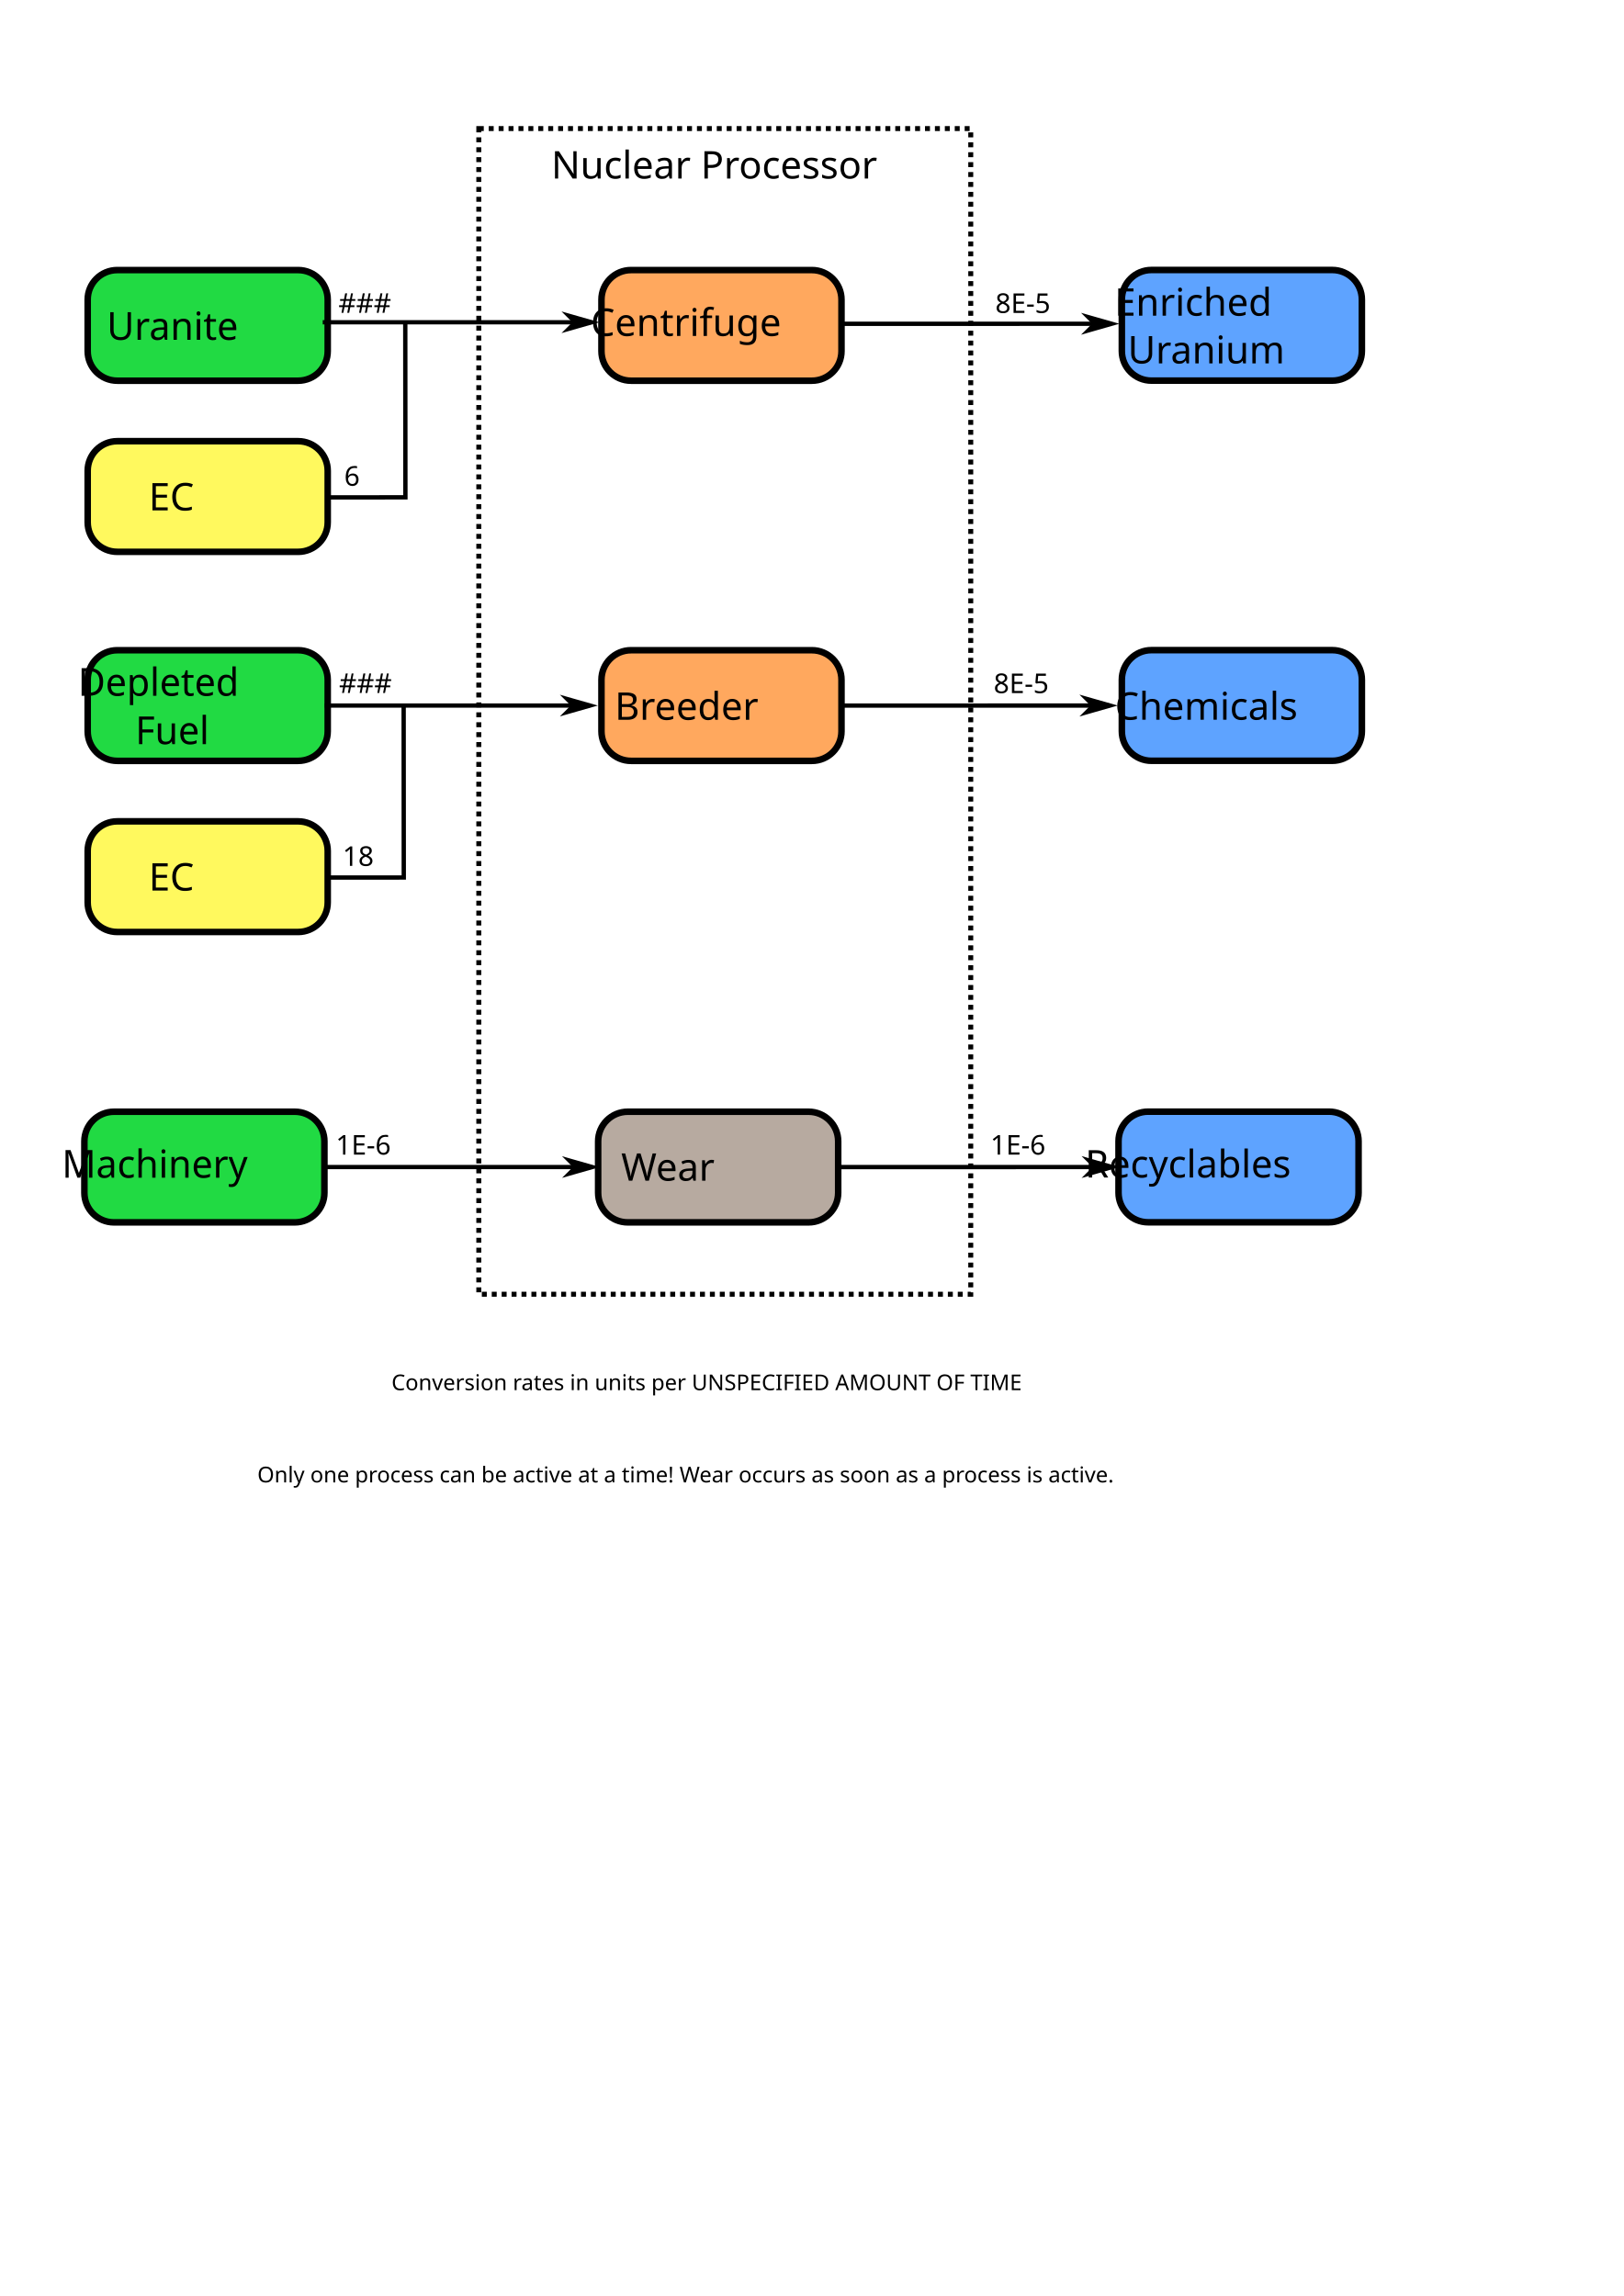
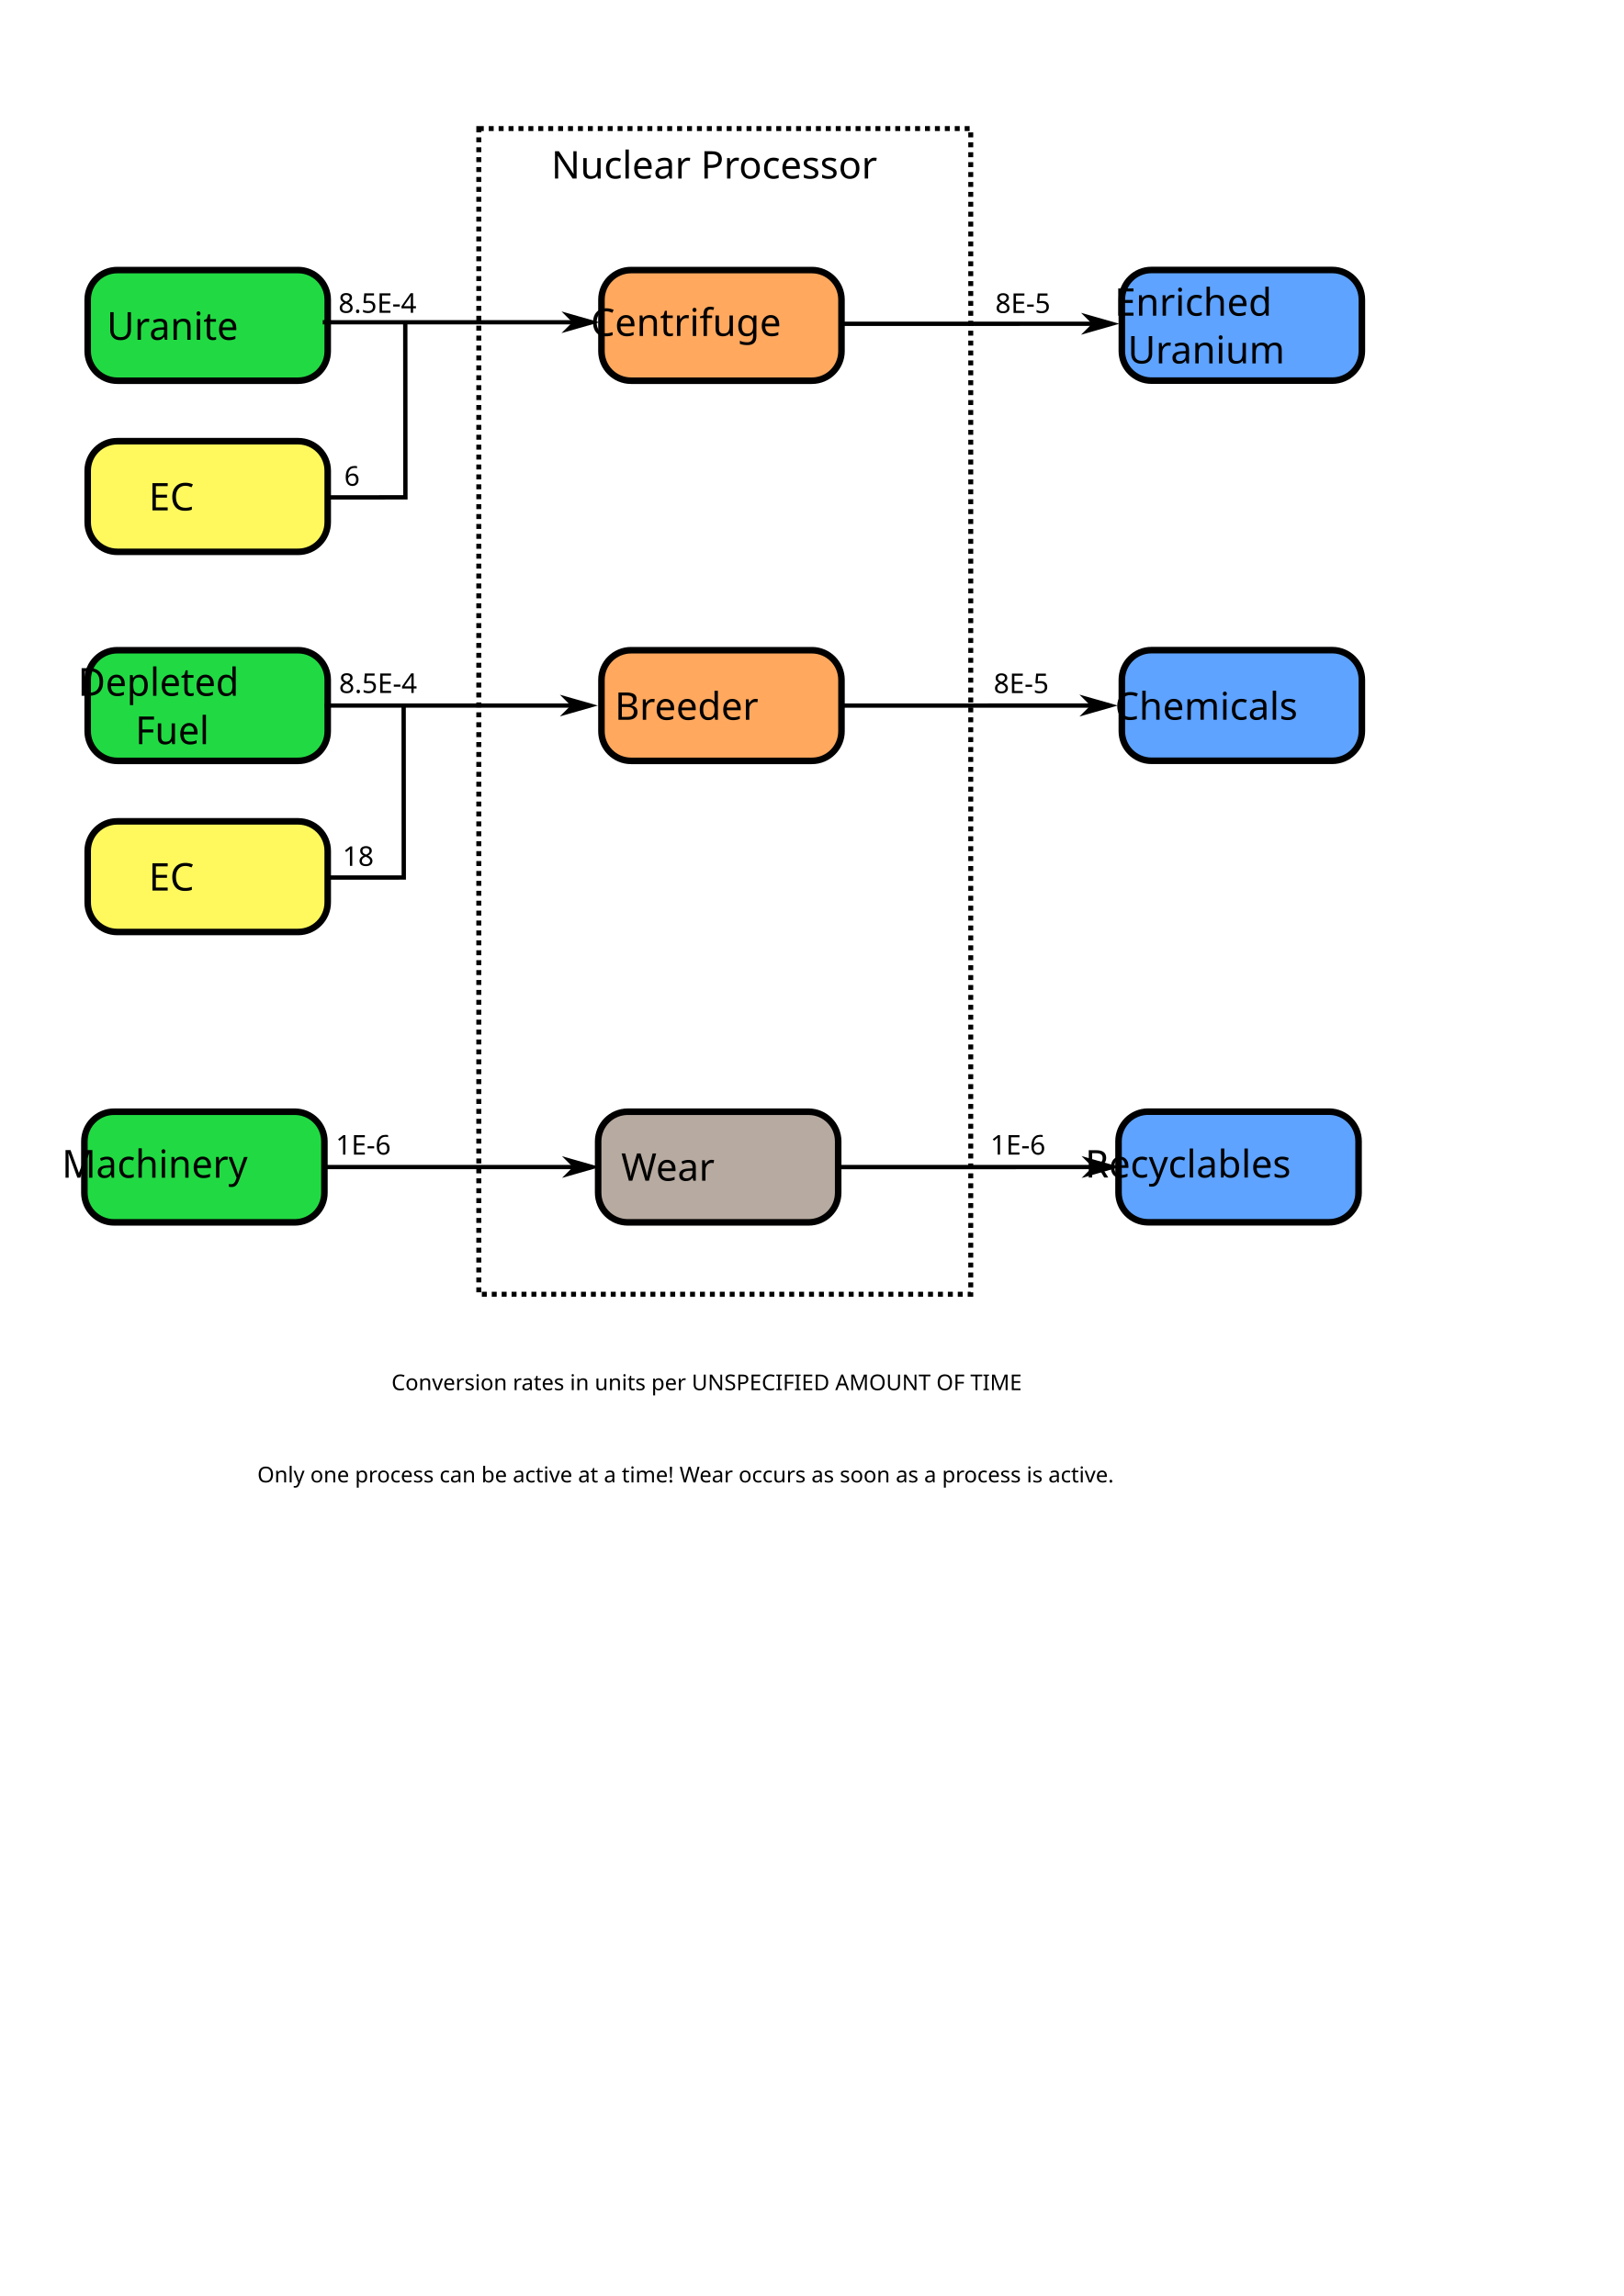
<svg xmlns="http://www.w3.org/2000/svg" width="210mm" height="297mm" viewBox="0 0 744.094 1052.362" id="svg2" version="1.1">
  <defs id="defs4">
    <marker orient="auto" refY="0" refX="0" id="marker6522" style="overflow:visible">
      <path id="path6524" d="M 0,0 5,-5 -12.5,0 5,5 0,0 Z" style="fill:#000000;fill-opacity:1;fill-rule:evenodd;stroke:#000000;stroke-width:1pt;stroke-opacity:1" transform="matrix(-0.4,0,0,-0.4,-4,0)" />
    </marker>
    <marker style="overflow:visible" id="marker6440" refX="0" refY="0" orient="auto">
      <path transform="matrix(-0.4,0,0,-0.4,-4,0)" style="fill:#000000;fill-opacity:1;fill-rule:evenodd;stroke:#000000;stroke-width:1pt;stroke-opacity:1" d="M 0,0 5,-5 -12.5,0 5,5 0,0 Z" id="path6442" />
    </marker>
    <marker orient="auto" refY="0" refX="0" id="marker5517" style="overflow:visible">
      <path id="path5519" d="M 0,0 5,-5 -12.5,0 5,5 0,0 Z" style="fill:#000000;fill-opacity:1;fill-rule:evenodd;stroke:#000000;stroke-width:1pt;stroke-opacity:1" transform="matrix(-0.4,0,0,-0.4,-4,0)" />
    </marker>
    <marker style="overflow:visible" id="marker5236" refX="0" refY="0" orient="auto">
      <path transform="matrix(-0.4,0,0,-0.4,-4,0)" style="fill:#000000;fill-opacity:1;fill-rule:evenodd;stroke:#000000;stroke-width:1pt;stroke-opacity:1" d="M 0,0 5,-5 -12.5,0 5,5 0,0 Z" id="path5238" />
    </marker>
    <marker style="overflow:visible;" id="marker4910" refX="0.0" refY="0.0" orient="auto">
      <path transform="scale(0.4) rotate(180) translate(10,0)" style="fill-rule:evenodd;stroke:#000000;stroke-width:1pt;stroke-opacity:1;fill:#000000;fill-opacity:1" d="M 0.0,0.0 L 5.0,-5.0 L -12.5,0.0 L 5.0,5.0 L 0.0,0.0 z " id="path4912" />
    </marker>
    <marker orient="auto" refY="0.0" refX="0.0" id="Arrow1Mend" style="overflow:visible;">
      <path id="path4243" d="M 0.0,0.0 L 5.0,-5.0 L -12.5,0.0 L 5.0,5.0 L 0.0,0.0 z " style="fill-rule:evenodd;stroke:#000000;stroke-width:1pt;stroke-opacity:1;fill:#000000;fill-opacity:1" transform="scale(0.4) rotate(180) translate(10,0)" />
    </marker>
    <marker orient="auto" refY="0.0" refX="0.0" id="Arrow1Lend" style="overflow:visible;">
      <path id="path4237" d="M 0.0,0.0 L 5.0,-5.0 L -12.5,0.0 L 5.0,5.0 L 0.0,0.0 z " style="fill-rule:evenodd;stroke:#000000;stroke-width:1pt;stroke-opacity:1;fill:#000000;fill-opacity:1" transform="scale(0.8) rotate(180) translate(12.5,0)" />
    </marker>
    <marker orient="auto" refY="0" refX="0" id="Arrow1Mend-6" style="overflow:visible">
      <path id="path4243-6" d="M 0,0 5,-5 -12.5,0 5,5 0,0 Z" style="fill:#000000;fill-opacity:1;fill-rule:evenodd;stroke:#000000;stroke-width:1pt;stroke-opacity:1" transform="matrix(-0.4,0,0,-0.4,-4,0)" />
    </marker>
    <marker orient="auto" refY="0" refX="0" id="marker5517-4" style="overflow:visible">
      <path id="path5519-1" d="M 0,0 5,-5 -12.5,0 5,5 0,0 Z" style="fill:#000000;fill-opacity:1;fill-rule:evenodd;stroke:#000000;stroke-width:1pt;stroke-opacity:1" transform="matrix(-0.4,0,0,-0.4,-4,0)" />
    </marker>
    <marker orient="auto" refY="0" refX="0" id="marker5517-4-9" style="overflow:visible">
      <path id="path5519-1-0" d="M 0,0 5,-5 -12.5,0 5,5 0,0 Z" style="fill:#000000;fill-opacity:1;fill-rule:evenodd;stroke:#000000;stroke-width:1pt;stroke-opacity:1" transform="matrix(-0.4,0,0,-0.4,-4,0)" />
    </marker>
  </defs>
  <g id="layer1">
    <flowRoot xml:space="preserve" id="flowRoot4144" style="fill:black;stroke:none;stroke-opacity:1;stroke-width:1px;stroke-linejoin:miter;stroke-linecap:butt;fill-opacity:1;font-family:sans-serif;font-style:normal;font-weight:normal;font-size:40px;line-height:125%;letter-spacing:0px;word-spacing:0px">
      <flowRegion id="flowRegion4146">
        <rect id="rect4148" width="223.571" height="91.429" x="180.714" y="74.505" />
      </flowRegion>
      <flowPara id="flowPara4150" />
    </flowRoot>
    <flowRoot xml:space="preserve" id="flowRoot4171" style="fill:black;stroke:none;stroke-opacity:1;stroke-width:1px;stroke-linejoin:miter;stroke-linecap:butt;fill-opacity:1;font-family:sans-serif;font-style:normal;font-weight:normal;font-size:25px;line-height:125%;letter-spacing:0px;word-spacing:0px">
      <flowRegion id="flowRegion4173">
        <rect id="rect4175" width="258.571" height="77.143" x="15" y="215.219" />
      </flowRegion>
      <flowPara id="flowPara4177" />
    </flowRoot>
    <rect style="fill:#00ff00;fill-opacity:0;stroke:#000000;stroke-width:2.272;stroke-miterlimit:4;stroke-dasharray:2.272, 2.272;stroke-dashoffset:0;stroke-opacity:1" id="rect4181" width="225.442" height="534.279" x="219.422" y="58.927" />
    <text xml:space="preserve" style="font-style:normal;font-weight:normal;font-size:25px;line-height:125%;font-family:sans-serif;letter-spacing:0px;word-spacing:0px;fill:#000000;fill-opacity:1;stroke:none;stroke-width:1px;stroke-linecap:butt;stroke-linejoin:miter;stroke-opacity:1" x="252.628" y="81.821" id="text4183">
      <tspan x="252.628" y="81.821" id="tspan4187" style="font-size:17.5px">Nuclear Processor</tspan>
    </text>
    <text xml:space="preserve" style="font-style:normal;font-weight:normal;font-size:16.25px;line-height:125%;font-family:sans-serif;letter-spacing:0px;word-spacing:0px;fill:#000000;fill-opacity:1;stroke:none;stroke-width:1px;stroke-linecap:butt;stroke-linejoin:miter;stroke-opacity:1;" x="479.317" y="269.494" id="text4815">
      <tspan id="tspan4817" x="479.317" y="269.494" />
    </text>
    <flowRoot xml:space="preserve" id="flowRoot4841" style="fill:black;stroke:none;stroke-opacity:1;stroke-width:1px;stroke-linejoin:miter;stroke-linecap:butt;fill-opacity:1;font-family:sans-serif;font-style:normal;font-weight:normal;font-size:25px;line-height:125%;letter-spacing:0px;word-spacing:0px">
      <flowRegion id="flowRegion4843">
        <rect id="rect4845" width="89.904" height="45.962" x="172.736" y="106.859" />
      </flowRegion>
      <flowPara id="flowPara4847" />
    </flowRoot>
    <path style="display:none;fill:none;fill-rule:evenodd;stroke:#000000;stroke-width:1px;stroke-linecap:butt;stroke-linejoin:miter;stroke-opacity:1" d="M 471.236,212.42 25.254,12.41" id="path5068" />
    <text xml:space="preserve" style="font-style:normal;font-weight:normal;font-size:10px;line-height:125%;font-family:sans-serif;letter-spacing:0px;word-spacing:0px;fill:#000000;fill-opacity:1;stroke:none;stroke-width:1px;stroke-linecap:butt;stroke-linejoin:miter;stroke-opacity:1" x="179.404" y="637.183" id="text5772">
      <tspan id="tspan5774" x="179.404" y="637.183">Conversion rates in units per UNSPECIFIED AMOUNT OF TIME</tspan>
    </text>
    <rect style="fill:#ff7600;fill-opacity:0.631;fill-rule:evenodd;stroke:#000000;stroke-width:3;stroke-linecap:butt;stroke-linejoin:miter;stroke-miterlimit:4;stroke-dasharray:none;stroke-opacity:1" id="rect3336" width="110" height="50.714" x="275.628" y="123.784" ry="13.571" />
    <text xml:space="preserve" style="font-style:normal;font-weight:normal;font-size:25px;line-height:125%;font-family:sans-serif;text-align:center;letter-spacing:0px;word-spacing:0px;text-anchor:middle;fill:#000000;fill-opacity:1;stroke:none;stroke-width:1px;stroke-linecap:butt;stroke-linejoin:miter;stroke-opacity:1" x="330.602" y="153.969" id="text4140">
      <tspan x="330.602" y="153.969" style="font-size:17.5px;text-align:center;text-anchor:middle" id="tspan4231">Centrifuge</tspan>
    </text>
    <rect style="fill:#00d428;fill-opacity:0.871;fill-rule:evenodd;stroke:#000000;stroke-width:3;stroke-linecap:butt;stroke-linejoin:miter;stroke-miterlimit:4;stroke-dasharray:none;stroke-opacity:1" id="rect3336-1" width="110" height="50.714" x="40.182" y="123.784" ry="13.571" />
    <text xml:space="preserve" style="font-style:normal;font-weight:normal;font-size:24.673px;line-height:125%;font-family:sans-serif;text-align:center;letter-spacing:0px;word-spacing:0px;text-anchor:middle;fill:#000000;fill-opacity:1;stroke:none;stroke-width:1px;stroke-linecap:butt;stroke-linejoin:miter;stroke-opacity:1" x="96.147" y="153.717" id="text4167" transform="scale(0.9869375,1.013235)">
      <tspan x="96.147" y="153.717" style="font-size:17.5px;text-align:center;text-anchor:middle" id="tspan4239">Uranite</tspan>
    </text>
    <path style="fill:none;fill-rule:evenodd;stroke:#000000;stroke-width:1.958;stroke-linecap:butt;stroke-linejoin:miter;stroke-miterlimit:4;stroke-dasharray:none;stroke-opacity:1;marker-end:url(#Arrow1Mend)" d="m 147.894,147.712 122.964,0" id="path4228" />
    <text xml:space="preserve" style="font-style:normal;font-weight:normal;font-size:25px;line-height:125%;font-family:sans-serif;letter-spacing:0px;word-spacing:0px;fill:#000000;fill-opacity:1;stroke:none;stroke-width:1px;stroke-linecap:butt;stroke-linejoin:miter;stroke-opacity:1" x="156.1" y="143.427" id="text4819-7">
      <tspan id="tspan4821-8" x="156.1" y="143.427" style="font-size:12.5px" />
    </text>
    <rect style="fill:#006dff;fill-opacity:0.631;fill-rule:evenodd;stroke:#000000;stroke-width:3;stroke-linecap:butt;stroke-linejoin:miter;stroke-miterlimit:4;stroke-dasharray:none;stroke-opacity:1" id="rect3336-7-5" width="110" height="50.714" x="514.104" y="123.746" ry="13.571" />
    <text xml:space="preserve" style="font-style:normal;font-weight:normal;font-size:25px;line-height:125%;font-family:sans-serif;letter-spacing:0px;word-spacing:0px;fill:#000000;fill-opacity:1;stroke:none;stroke-width:1px;stroke-linecap:butt;stroke-linejoin:miter;stroke-opacity:1" x="569.061" y="144.69" id="text4811-8">
      <tspan x="571.847" y="144.69" id="tspan5120" style="font-size:17.5px;text-align:center;text-anchor:middle">Enriched </tspan>
      <tspan x="569.061" y="166.565" style="font-size:17.5px;text-align:center;text-anchor:middle" id="tspan4414">Uranium</tspan>
    </text>
    <path style="fill:none;fill-rule:evenodd;stroke:#000000;stroke-width:1.979;stroke-linecap:butt;stroke-linejoin:miter;stroke-miterlimit:4;stroke-dasharray:none;stroke-opacity:1;marker-end:url(#Arrow1Mend-6)" d="m 385.282,148.418 123.811,-0.021" id="path5124" />
    <text xml:space="preserve" style="font-style:normal;font-weight:normal;font-size:25px;line-height:125%;font-family:sans-serif;letter-spacing:0px;word-spacing:0px;fill:#000000;fill-opacity:1;stroke:none;stroke-width:1px;stroke-linecap:butt;stroke-linejoin:miter;stroke-opacity:1" x="456.107" y="143.427" id="text4819-7-1">
      <tspan id="tspan4821-8-6" x="456.107" y="143.427" style="font-size:12.5px">8E-5</tspan>
    </text>
    <rect style="fill:#fff600;fill-opacity:0.631;fill-rule:evenodd;stroke:#000000;stroke-width:3;stroke-linecap:butt;stroke-linejoin:miter;stroke-miterlimit:4;stroke-dasharray:none;stroke-opacity:1" id="rect3336-3" width="110" height="50.714" x="40.182" y="202.216" ry="13.571" />
    <text xml:space="preserve" style="font-style:normal;font-weight:normal;font-size:25px;line-height:125%;font-family:sans-serif;text-align:center;letter-spacing:0px;word-spacing:0px;text-anchor:middle;fill:#000000;fill-opacity:1;stroke:none;stroke-width:1px;stroke-linecap:butt;stroke-linejoin:miter;stroke-opacity:1" x="94.806" y="233.943" id="text4140-2">
      <tspan x="94.806" y="233.943" style="font-size:17.5px;text-align:center;text-anchor:middle" id="tspan4231-1">EC</tspan>
    </text>
    <path style="fill:none;fill-rule:evenodd;stroke:#000000;stroke-width:1.992;stroke-linecap:butt;stroke-linejoin:miter;stroke-miterlimit:4;stroke-dasharray:none;stroke-opacity:1" d="m 149.889,227.961 35.895,-0.008 -0.058,-80.007" id="path4330" />
    <text xml:space="preserve" style="font-style:normal;font-weight:normal;font-size:25px;line-height:125%;font-family:sans-serif;letter-spacing:0px;word-spacing:0px;fill:#000000;fill-opacity:1;stroke:none;stroke-width:1px;stroke-linecap:butt;stroke-linejoin:miter;stroke-opacity:1" x="157.742" y="222.627" id="text4819-7-16">
      <tspan id="tspan4821-8-7" x="157.742" y="222.627" style="font-size:12.5px">6</tspan>
    </text>
    <rect style="fill:#ff7600;fill-opacity:0.631;fill-rule:evenodd;stroke:#000000;stroke-width:3;stroke-linecap:butt;stroke-linejoin:miter;stroke-miterlimit:4;stroke-dasharray:none;stroke-opacity:1" id="rect3336-8" width="110" height="50.714" x="275.628" y="298.027" ry="13.571" />
    <text xml:space="preserve" style="font-style:normal;font-weight:normal;font-size:25px;line-height:125%;font-family:sans-serif;text-align:center;letter-spacing:0px;word-spacing:0px;text-anchor:middle;fill:#000000;fill-opacity:1;stroke:none;stroke-width:1px;stroke-linecap:butt;stroke-linejoin:miter;stroke-opacity:1" x="330.888" y="329.909" id="text4140-8">
      <tspan x="330.888" y="329.909" style="font-size:17.5px;text-align:center;text-anchor:middle" id="tspan4231-8">Breeder</tspan>
    </text>
    <rect style="fill:#00d428;fill-opacity:0.871;fill-rule:evenodd;stroke:#000000;stroke-width:3;stroke-linecap:butt;stroke-linejoin:miter;stroke-miterlimit:4;stroke-dasharray:none;stroke-opacity:1" id="rect3336-1-6" width="110" height="50.714" x="40.182" y="298.027" ry="13.571" />
    <text xml:space="preserve" style="font-style:normal;font-weight:normal;font-size:24.673px;line-height:125%;font-family:sans-serif;text-align:center;letter-spacing:0px;word-spacing:0px;text-anchor:middle;fill:#000000;fill-opacity:1;stroke:none;stroke-width:1px;stroke-linecap:butt;stroke-linejoin:miter;stroke-opacity:1" x="96.014" y="314.747" id="text4167-7" transform="scale(0.9869375,1.013235)">
      <tspan x="96.014" y="314.747" style="font-size:17.5px;text-align:center;text-anchor:middle" id="tspan4239-9">Depleted</tspan>
      <tspan x="96.014" y="336.622" style="font-size:17.5px;text-align:center;text-anchor:middle" id="tspan4556">Fuel</tspan>
    </text>
    <path style="fill:none;fill-rule:evenodd;stroke:#000000;stroke-width:1.958;stroke-linecap:butt;stroke-linejoin:miter;stroke-miterlimit:4;stroke-dasharray:none;stroke-opacity:1;marker-end:url(#marker5236)" d="m 148.867,323.385 121.248,0" id="path4228-6" />
    <text xml:space="preserve" style="font-style:normal;font-weight:normal;font-size:25px;line-height:125%;font-family:sans-serif;letter-spacing:0px;word-spacing:0px;fill:#000000;fill-opacity:1;stroke:none;stroke-width:1px;stroke-linecap:butt;stroke-linejoin:miter;stroke-opacity:1" x="155.356" y="317.606" id="text4819-7-5">
-       <tspan id="tspan4821-8-2" x="155.356" y="317.606" style="font-size:12.5px">###</tspan>
+       <tspan id="tspan4821-8-2" x="155.356" y="317.606" style="font-size:12.5px">8.5E-4</tspan>
    </text>
    <rect style="fill:#006dff;fill-opacity:0.631;fill-rule:evenodd;stroke:#000000;stroke-width:3;stroke-linecap:butt;stroke-linejoin:miter;stroke-miterlimit:4;stroke-dasharray:none;stroke-opacity:1" id="rect3336-7-5-9" width="110" height="50.714" x="514.104" y="297.99" ry="13.571" />
    <text xml:space="preserve" style="font-style:normal;font-weight:normal;font-size:25px;line-height:125%;font-family:sans-serif;letter-spacing:0px;word-spacing:0px;fill:#000000;fill-opacity:1;stroke:none;stroke-width:1px;stroke-linecap:butt;stroke-linejoin:miter;stroke-opacity:1" x="569.061" y="329.871" id="text4811-8-9">
      <tspan x="569.061" y="329.871" id="tspan5120-6" style="font-size:17.5px;text-align:center;text-anchor:middle">Chemicals</tspan>
    </text>
    <path style="fill:none;fill-rule:evenodd;stroke:#000000;stroke-width:1.979;stroke-linecap:butt;stroke-linejoin:miter;stroke-miterlimit:4;stroke-dasharray:none;stroke-opacity:1;marker-end:url(#marker5517)" d="m 384.538,323.403 123.811,-0.021" id="path5124-2" />
    <text xml:space="preserve" style="font-style:normal;font-weight:normal;font-size:25px;line-height:125%;font-family:sans-serif;letter-spacing:0px;word-spacing:0px;fill:#000000;fill-opacity:1;stroke:none;stroke-width:1px;stroke-linecap:butt;stroke-linejoin:miter;stroke-opacity:1" x="455.363" y="317.67" id="text4819-7-1-9">
      <tspan id="tspan4821-8-6-5" x="455.363" y="317.67" style="font-size:12.5px">8E-5</tspan>
    </text>
    <rect style="fill:#fff600;fill-opacity:0.631;fill-rule:evenodd;stroke:#000000;stroke-width:3;stroke-linecap:butt;stroke-linejoin:miter;stroke-miterlimit:4;stroke-dasharray:none;stroke-opacity:1" id="rect3336-3-1" width="110" height="50.714" x="40.182" y="376.459" ry="13.571" />
    <text xml:space="preserve" style="font-style:normal;font-weight:normal;font-size:25px;line-height:125%;font-family:sans-serif;text-align:center;letter-spacing:0px;word-spacing:0px;text-anchor:middle;fill:#000000;fill-opacity:1;stroke:none;stroke-width:1px;stroke-linecap:butt;stroke-linejoin:miter;stroke-opacity:1" x="94.806" y="408.187" id="text4140-2-6">
      <tspan x="94.806" y="408.187" style="font-size:17.5px;text-align:center;text-anchor:middle" id="tspan4231-1-7">EC</tspan>
    </text>
    <path style="fill:none;fill-rule:evenodd;stroke:#000000;stroke-width:1.989;stroke-linecap:butt;stroke-linejoin:miter;stroke-miterlimit:4;stroke-dasharray:none;stroke-opacity:1" d="m 149.144,402.207 35.896,-0.008 -0.058,-78.701" id="path4330-1" />
    <text xml:space="preserve" style="font-style:normal;font-weight:normal;font-size:25px;line-height:125%;font-family:sans-serif;letter-spacing:0px;word-spacing:0px;fill:#000000;fill-opacity:1;stroke:none;stroke-width:1px;stroke-linecap:butt;stroke-linejoin:miter;stroke-opacity:1" x="156.998" y="396.87" id="text4819-7-16-5">
      <tspan id="tspan4821-8-7-8" x="156.998" y="396.87" style="font-size:12.5px">18</tspan>
    </text>
    <g id="g6664" transform="translate(0.6276455,-252.4698)">
      <rect ry="13.571" y="762.024" x="273.485" height="50.714" width="110" id="rect3336-8-1-8" style="fill:#8d7969;fill-opacity:0.631;fill-rule:evenodd;stroke:#000000;stroke-width:3;stroke-linecap:butt;stroke-linejoin:miter;stroke-miterlimit:4;stroke-dasharray:none;stroke-opacity:1" />
      <text id="text4140-8-2-3" y="793.636" x="328.203" style="font-style:normal;font-weight:normal;font-size:25px;line-height:125%;font-family:sans-serif;text-align:center;letter-spacing:0px;word-spacing:0px;text-anchor:middle;fill:#000000;fill-opacity:1;stroke:none;stroke-width:1px;stroke-linecap:butt;stroke-linejoin:miter;stroke-opacity:1" xml:space="preserve">
        <tspan id="tspan4231-8-1-0" style="font-size:17.5px;text-align:center;text-anchor:middle" y="793.636" x="328.203">Wear</tspan>
      </text>
      <rect ry="13.571" y="762.024" x="38.039" height="50.714" width="110" id="rect3336-1-6-6-1" style="fill:#00d428;fill-opacity:0.871;fill-rule:evenodd;stroke:#000000;stroke-width:3;stroke-linecap:butt;stroke-linejoin:miter;stroke-miterlimit:4;stroke-dasharray:none;stroke-opacity:1" />
      <text transform="scale(0.9869375,1.013235)" id="text4167-7-0-9" y="781.924" x="93.672" style="font-style:normal;font-weight:normal;font-size:24.673px;line-height:125%;font-family:sans-serif;text-align:center;letter-spacing:0px;word-spacing:0px;text-anchor:middle;fill:#000000;fill-opacity:1;stroke:none;stroke-width:1px;stroke-linecap:butt;stroke-linejoin:miter;stroke-opacity:1" xml:space="preserve">
        <tspan id="tspan4239-9-0-0" style="font-size:17.5px;text-align:center;text-anchor:middle" y="781.924" x="93.672">Machinery</tspan>
      </text>
      <path id="path4228-6-9-6" d="m 147.508,787.381 122.964,0" style="fill:none;fill-rule:evenodd;stroke:#000000;stroke-width:1.958;stroke-linecap:butt;stroke-linejoin:miter;stroke-miterlimit:4;stroke-dasharray:none;stroke-opacity:1;marker-end:url(#marker6440)" />
      <text id="text4819-7-5-3-7" y="781.667" x="153.213" style="font-style:normal;font-weight:normal;font-size:25px;line-height:125%;font-family:sans-serif;letter-spacing:0px;word-spacing:0px;fill:#000000;fill-opacity:1;stroke:none;stroke-width:1px;stroke-linecap:butt;stroke-linejoin:miter;stroke-opacity:1" xml:space="preserve">
        <tspan style="font-size:12.5px" y="781.667" x="153.213" id="tspan4821-8-2-1-3">1E-6</tspan>
      </text>
      <rect ry="13.571" y="761.986" x="511.961" height="50.714" width="110" id="rect3336-7-5-9-6-3" style="fill:#006dff;fill-opacity:0.631;fill-rule:evenodd;stroke:#000000;stroke-width:3;stroke-linecap:butt;stroke-linejoin:miter;stroke-miterlimit:4;stroke-dasharray:none;stroke-opacity:1" />
      <text id="text4811-8-9-4-0" y="792.171" x="566.534" style="font-style:normal;font-weight:normal;font-size:25px;line-height:125%;font-family:sans-serif;letter-spacing:0px;word-spacing:0px;fill:#000000;fill-opacity:1;stroke:none;stroke-width:1px;stroke-linecap:butt;stroke-linejoin:miter;stroke-opacity:1" xml:space="preserve">
        <tspan style="font-size:17.5px;text-align:center;text-anchor:middle" id="tspan5120-6-2-4" y="792.171" x="566.534">Recyclables</tspan>
      </text>
      <path id="path5124-2-7-5" d="m 384.896,787.399 123.811,-0.021" style="fill:none;fill-rule:evenodd;stroke:#000000;stroke-width:1.979;stroke-linecap:butt;stroke-linejoin:miter;stroke-miterlimit:4;stroke-dasharray:none;stroke-opacity:1;marker-end:url(#marker6522)" />
      <text id="text4819-7-1-9-3-5" y="781.667" x="453.22" style="font-style:normal;font-weight:normal;font-size:25px;line-height:125%;font-family:sans-serif;letter-spacing:0px;word-spacing:0px;fill:#000000;fill-opacity:1;stroke:none;stroke-width:1px;stroke-linecap:butt;stroke-linejoin:miter;stroke-opacity:1" xml:space="preserve">
        <tspan style="font-size:12.5px" y="781.667" x="453.22" id="tspan4821-8-6-5-0-3">1E-6</tspan>
      </text>
    </g>
    <text xml:space="preserve" style="font-style:normal;font-weight:normal;font-size:10px;line-height:125%;font-family:sans-serif;letter-spacing:0px;word-spacing:0px;fill:#000000;fill-opacity:1;stroke:none;stroke-width:1px;stroke-linecap:butt;stroke-linejoin:miter;stroke-opacity:1" x="117.922" y="679.448" id="text6681">
      <tspan id="tspan6683" x="117.922" y="679.448">Only one process can be active at a time! Wear occurs as soon as a process is active.</tspan>
    </text>
    <text xml:space="preserve" style="font-style:normal;font-weight:normal;font-size:25px;line-height:125%;font-family:sans-serif;letter-spacing:0px;word-spacing:0px;fill:#000000;fill-opacity:1;stroke:none;stroke-width:1px;stroke-linecap:butt;stroke-linejoin:miter;stroke-opacity:1" x="155.085" y="143.363" id="text4819-7-5-1">
-       <tspan id="tspan4821-8-2-9" x="155.085" y="143.363" style="font-size:12.5px">###</tspan>
+       <tspan id="tspan4821-8-2-9" x="155.085" y="143.363" style="font-size:12.5px">8.5E-4</tspan>
    </text>
  </g>
</svg>
